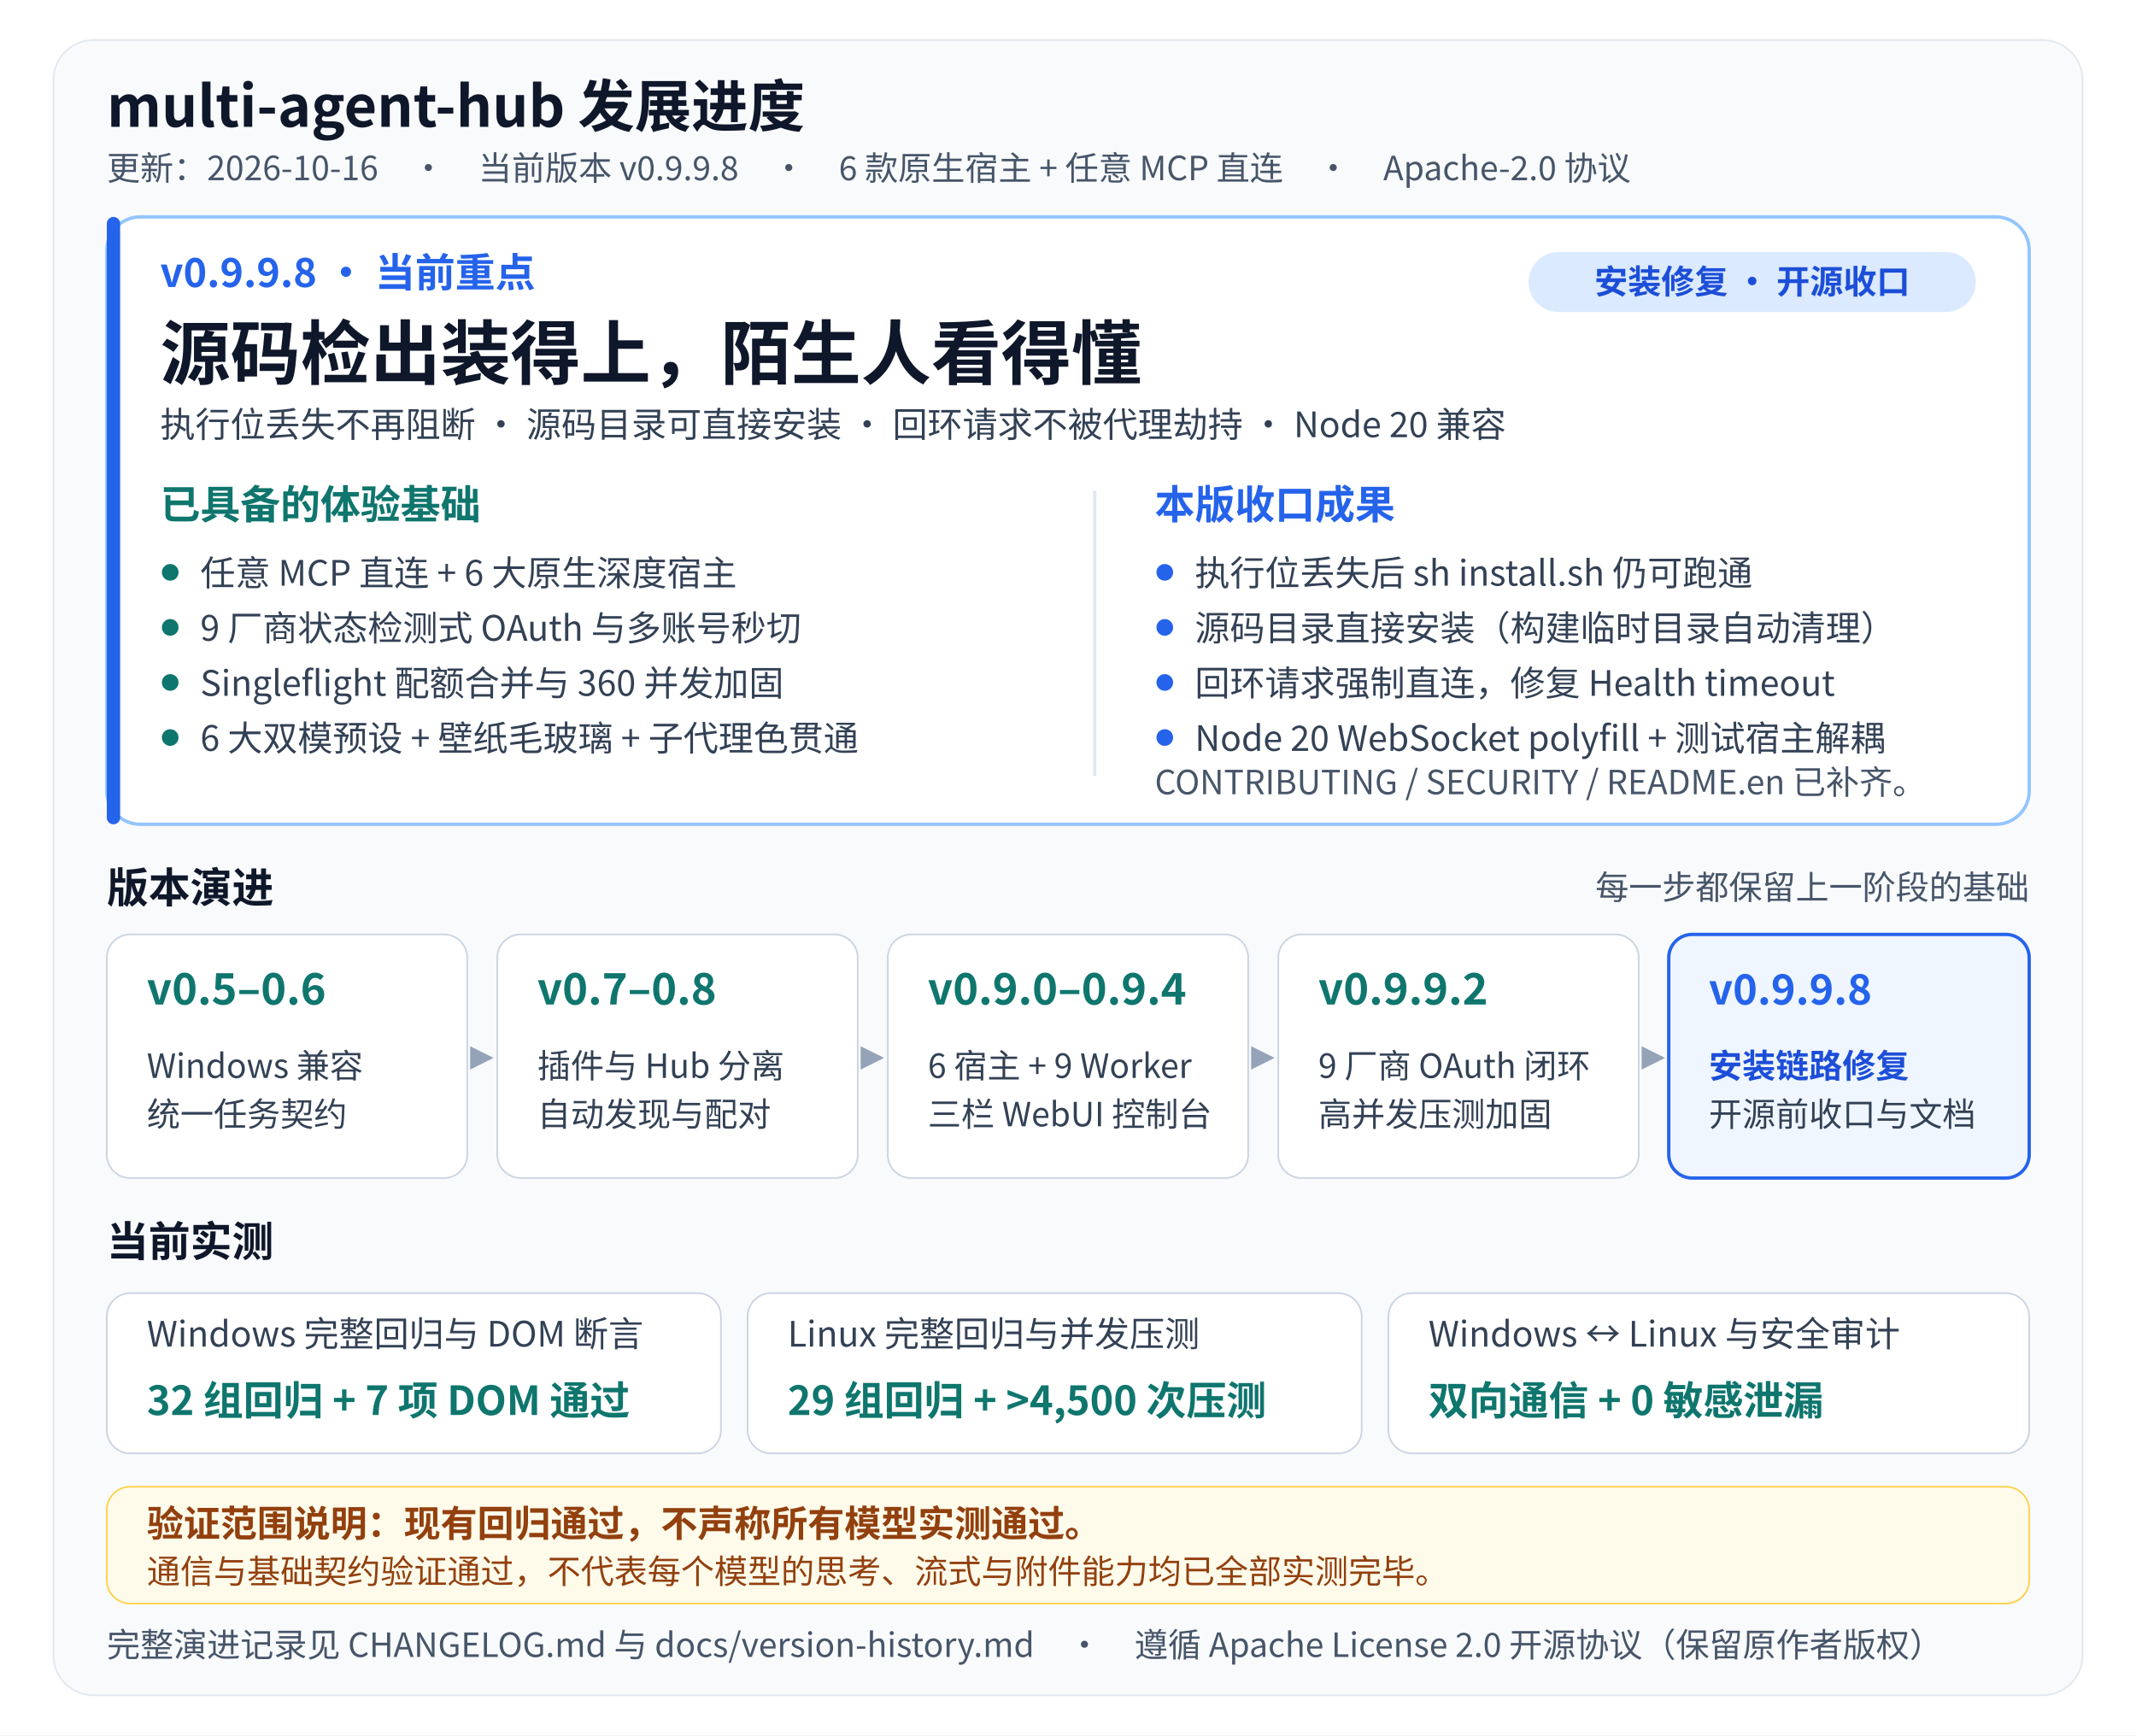
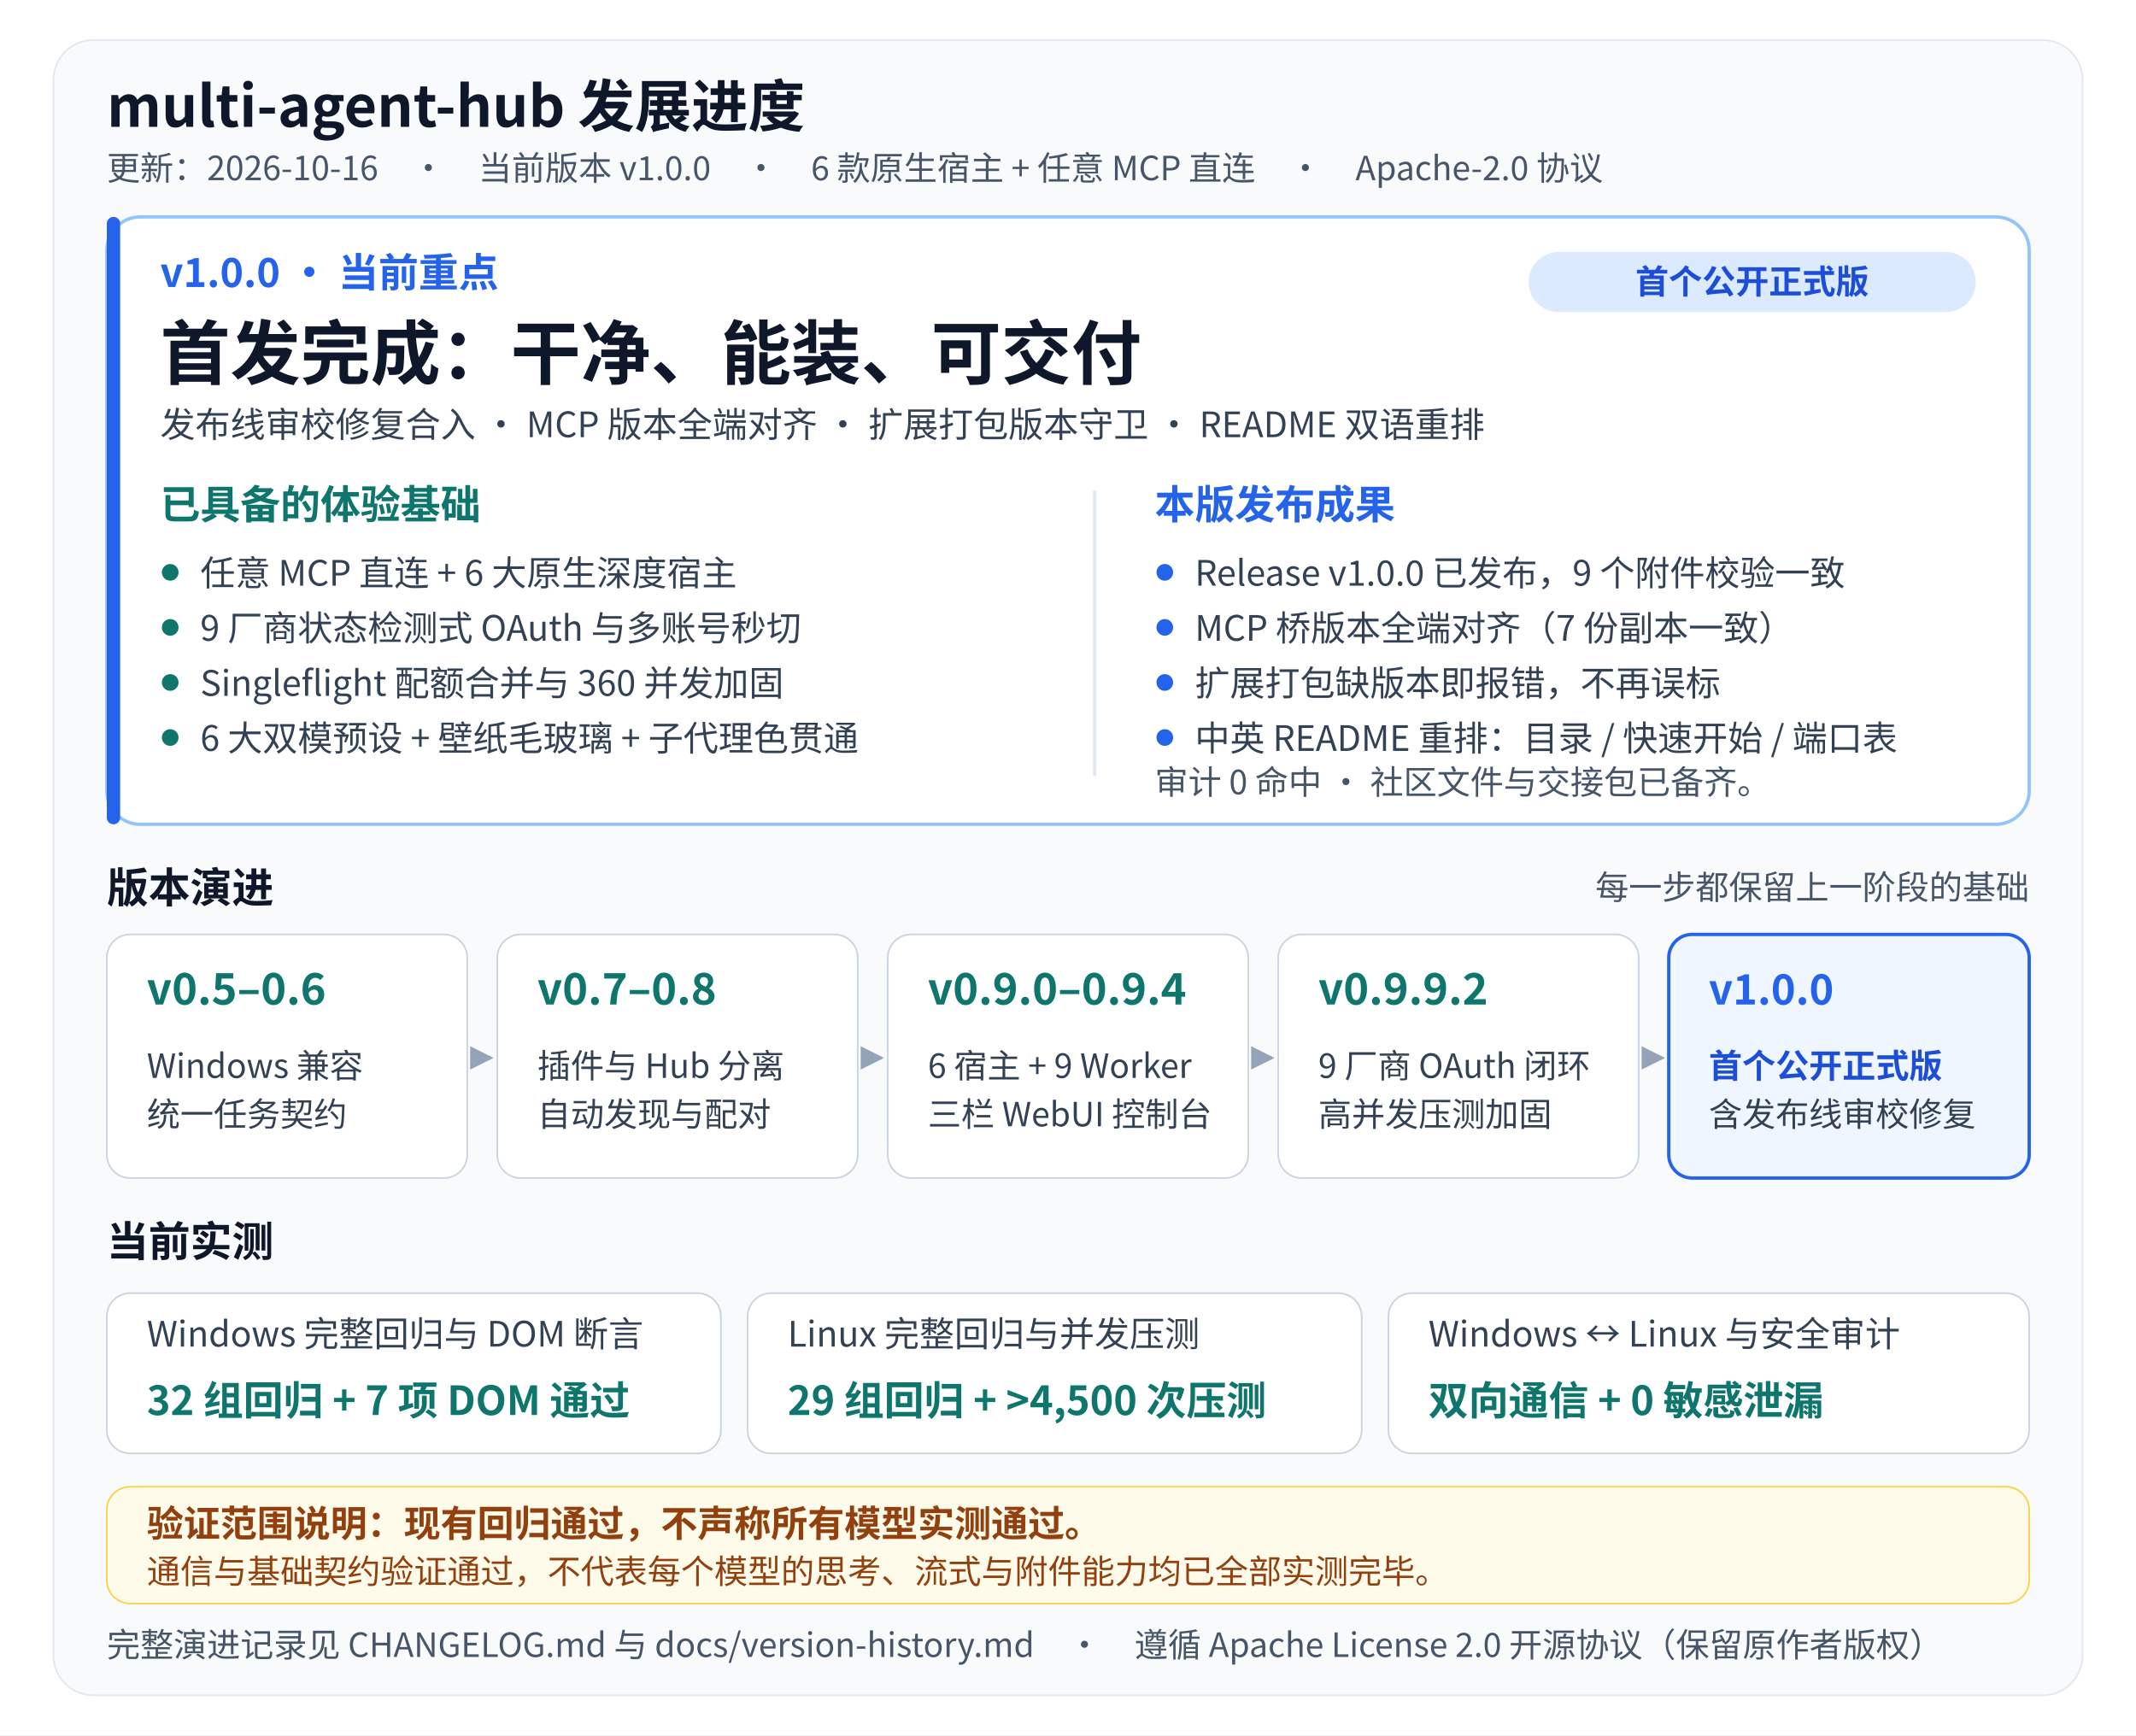
<svg xmlns="http://www.w3.org/2000/svg" width="1280" height="1040" viewBox="0 0 1280 1040" role="img" aria-labelledby="roadmap-title roadmap-desc" font-family="Microsoft YaHei, Noto Sans CJK SC, Segoe UI, sans-serif">
  <defs>
    <style>
      .title { font-size:34px; font-weight:700; fill:#0f172a; }
      .meta { font-size:20px; fill:#475569; }
      .focus { font-size:42px; font-weight:700; fill:#0f172a; }
      .lead { font-size:21px; fill:#334155; }
      .section { font-size:25px; font-weight:700; fill:#0f172a; }
      .body { font-size:21px; fill:#334155; }
      .version { font-size:26px; font-weight:700; fill:#0f766e; }
      .stage { font-size:20px; fill:#334155; }
      .stat { font-size:24px; font-weight:700; fill:#0f766e; }
      .note { font-size:20px; fill:#475569; }
    </style>
    <marker id="timeline-arrow" viewBox="0 0 8 8" refX="7" refY="4" markerWidth="7" markerHeight="7" orient="auto">
      <path d="M 0 0 L 8 4 L 0 8 Z" fill="#94a3b8" />
    </marker>
  </defs>
  <rect width="1280" height="1040" fill="#ffffff" />
  <rect x="32" y="24" width="1216" height="992" rx="24" fill="#f8fafc" stroke="#e2e8f0" />
  <text x="64" y="76" class="title">multi-agent-hub 发展进度</text>
-   <text x="64" y="108" class="meta">更新：2026-10-16　·　当前版本 v0.9.9.8　·　6 款原生宿主 + 任意 MCP 直连　·　Apache-2.0 协议</text>
+   <text x="64" y="108" class="meta">更新：2026-10-16　·　当前版本 v1.0.0　·　6 款原生宿主 + 任意 MCP 直连　·　Apache-2.0 协议</text>
  <g id="current-focus">
    <rect x="64" y="130" width="1152" height="364" rx="20" fill="#ffffff" stroke="#93c5fd" stroke-width="2" />
    <rect x="64" y="130" width="8" height="364" rx="4" fill="#2563eb" />
-     <text x="96" y="172" font-size="24" font-weight="700" fill="#2563eb">v0.9.9.8 · 当前重点</text>
+     <text x="96" y="172" font-size="24" font-weight="700" fill="#2563eb">v1.0.0 · 当前重点</text>
    <rect x="916" y="151" width="268" height="36" rx="18" fill="#dbeafe" />
-     <text x="1050" y="176" text-anchor="middle" font-size="20" font-weight="700" fill="#1d4ed8">安装修复 · 开源收口</text>
-     <text x="96" y="227" class="focus">源码检出装得上，陌生人看得懂</text>
-     <text x="96" y="262" class="lead">执行位丢失不再阻断 · 源码目录可直接安装 · 回环请求不被代理劫持 · Node 20 兼容</text>
+     <text x="1050" y="176" text-anchor="middle" font-size="20" font-weight="700" fill="#1d4ed8">首个公开正式版</text>
+     <text x="96" y="227" class="focus">首发完成：干净、能装、可交付</text>
+     <text x="96" y="262" class="lead">发布线审校修复合入 · MCP 版本全端对齐 · 扩展打包版本守卫 · README 双语重排</text>
    <line x1="656" y1="294" x2="656" y2="465" stroke="#e2e8f0" stroke-width="2" />
    <text x="96" y="311" font-size="24" font-weight="700" fill="#0f766e">已具备的体验基础</text>
    <circle cx="102" cy="343" r="5" fill="#0f766e" />
    <text x="120" y="351" class="body">任意 MCP 直连 + 6 大原生深度宿主</text>
    <circle cx="102" cy="376" r="5" fill="#0f766e" />
    <text x="120" y="384" class="body">9 厂商状态检测式 OAuth 与多账号秒切</text>
    <circle cx="102" cy="409" r="5" fill="#0f766e" />
    <text x="120" y="417" class="body">Singleflight 配额合并与 360 并发加固</text>
    <circle cx="102" cy="442" r="5" fill="#0f766e" />
    <text x="120" y="450" class="body">6 大双模预设 + 壁纸毛玻璃 + 子代理色贯通</text>
-     <text x="692" y="311" font-size="24" font-weight="700" fill="#2563eb">本版收口成果</text>
+     <text x="692" y="311" font-size="24" font-weight="700" fill="#2563eb">本版发布成果</text>
    <circle cx="698" cy="343" r="5" fill="#2563eb" />
-     <text x="716" y="351" class="body">执行位丢失后 sh install.sh 仍可跑通</text>
+     <text x="716" y="351" class="body">Release v1.0.0 已发布，9 个附件校验一致</text>
    <circle cx="698" cy="376" r="5" fill="#2563eb" />
-     <text x="716" y="384" class="body">源码目录直接安装（构建临时目录自动清理）</text>
+     <text x="716" y="384" class="body">MCP 桥版本全端对齐（7 份副本一致）</text>
    <circle cx="698" cy="409" r="5" fill="#2563eb" />
-     <text x="716" y="417" class="body">回环请求强制直连，修复 Health timeout</text>
+     <text x="716" y="417" class="body">扩展打包缺版本即报错，不再误标</text>
    <circle cx="698" cy="442" r="5" fill="#2563eb" />
-     <text x="716" y="450" class="body">Node 20 WebSocket polyfill + 测试宿主解耦</text>
-     <text x="692" y="476" class="note">CONTRIBUTING / SECURITY / README.en 已补齐。</text>
+     <text x="716" y="450" class="body">中英 README 重排：目录 / 快速开始 / 端口表</text>
+     <text x="692" y="476" class="note">审计 0 命中 · 社区文件与交接包已备齐。</text>
  </g>
  <text x="64" y="541" class="section">版本演进</text>
  <text x="1216" y="539" text-anchor="end" class="note">每一步都保留上一阶段的基础</text>
  <g id="version-timeline">
    <rect x="64" y="560" width="216" height="146" rx="14" fill="#ffffff" stroke="#cbd5e1" />
    <text x="88" y="602" class="version">v0.5–0.6</text>
    <text x="88" y="646" class="stage">Windows 兼容</text>
    <text x="88" y="675" class="stage">统一任务契约</text>
    <line x1="284" y1="634" x2="294" y2="634" stroke="#94a3b8" stroke-width="2" marker-end="url(#timeline-arrow)" />
    <rect x="298" y="560" width="216" height="146" rx="14" fill="#ffffff" stroke="#cbd5e1" />
    <text x="322" y="602" class="version">v0.7–0.8</text>
    <text x="322" y="646" class="stage">插件与 Hub 分离</text>
    <text x="322" y="675" class="stage">自动发现与配对</text>
    <line x1="518" y1="634" x2="528" y2="634" stroke="#94a3b8" stroke-width="2" marker-end="url(#timeline-arrow)" />
    <rect x="532" y="560" width="216" height="146" rx="14" fill="#ffffff" stroke="#cbd5e1" />
    <text x="556" y="602" class="version">v0.9.0–0.9.4</text>
    <text x="556" y="646" class="stage">6 宿主 + 9 Worker</text>
    <text x="556" y="675" class="stage">三栏 WebUI 控制台</text>
    <line x1="752" y1="634" x2="762" y2="634" stroke="#94a3b8" stroke-width="2" marker-end="url(#timeline-arrow)" />
    <rect x="766" y="560" width="216" height="146" rx="14" fill="#ffffff" stroke="#cbd5e1" />
    <text x="790" y="602" class="version">v0.9.9.2</text>
    <text x="790" y="646" class="stage">9 厂商 OAuth 闭环</text>
    <text x="790" y="675" class="stage">高并发压测加固</text>
    <line x1="986" y1="634" x2="996" y2="634" stroke="#94a3b8" stroke-width="2" marker-end="url(#timeline-arrow)" />
    <rect x="1000" y="560" width="216" height="146" rx="14" fill="#eff6ff" stroke="#2563eb" stroke-width="2" />
-     <text x="1024" y="602" font-size="25" font-weight="700" fill="#2563eb">v0.9.9.8</text>
-     <text x="1024" y="646" font-size="20" font-weight="700" fill="#1d4ed8">安装链路修复</text>
-     <text x="1024" y="675" class="stage">开源前收口与文档</text>
+     <text x="1024" y="602" font-size="25" font-weight="700" fill="#2563eb">v1.0.0</text>
+     <text x="1024" y="646" font-size="20" font-weight="700" fill="#1d4ed8">首个公开正式版</text>
+     <text x="1024" y="675" class="stage">含发布线审校修复</text>
  </g>
  <text x="64" y="753" class="section">当前实测</text>
  <g id="validation-summary">
    <rect x="64" y="775" width="368" height="96" rx="14" fill="#ffffff" stroke="#cbd5e1" />
    <text x="88" y="807" class="body">Windows 完整回归与 DOM 断言</text>
    <text x="88" y="848" class="stat">32 组回归 + 7 项 DOM 通过</text>
    <rect x="448" y="775" width="368" height="96" rx="14" fill="#ffffff" stroke="#cbd5e1" />
    <text x="472" y="807" class="body">Linux 完整回归与并发压测</text>
    <text x="472" y="848" class="stat">29 组回归 + &gt;4,500 次压测</text>
    <rect x="832" y="775" width="384" height="96" rx="14" fill="#ffffff" stroke="#cbd5e1" />
    <text x="856" y="807" class="body">Windows ↔ Linux 与安全审计</text>
    <text x="856" y="848" class="stat">双向通信 + 0 敏感泄漏</text>
  </g>
  <g id="authentication-boundary">
    <rect x="64" y="891" width="1152" height="70" rx="14" fill="#fffbeb" stroke="#fcd34d" />
    <text x="88" y="921" font-size="22" font-weight="700" fill="#92400e">验证范围说明：现有回归通过，不声称所有模型实测通过。</text>
    <text x="88" y="949" font-size="20" fill="#92400e">通信与基础契约验证通过，不代表每个模型的思考、流式与附件能力均已全部实测完毕。</text>
  </g>
  <text x="64" y="993" class="note">完整演进记录见 CHANGELOG.md 与 docs/version-history.md　·　遵循 Apache License 2.0 开源协议（保留原作者版权）</text>
</svg>
